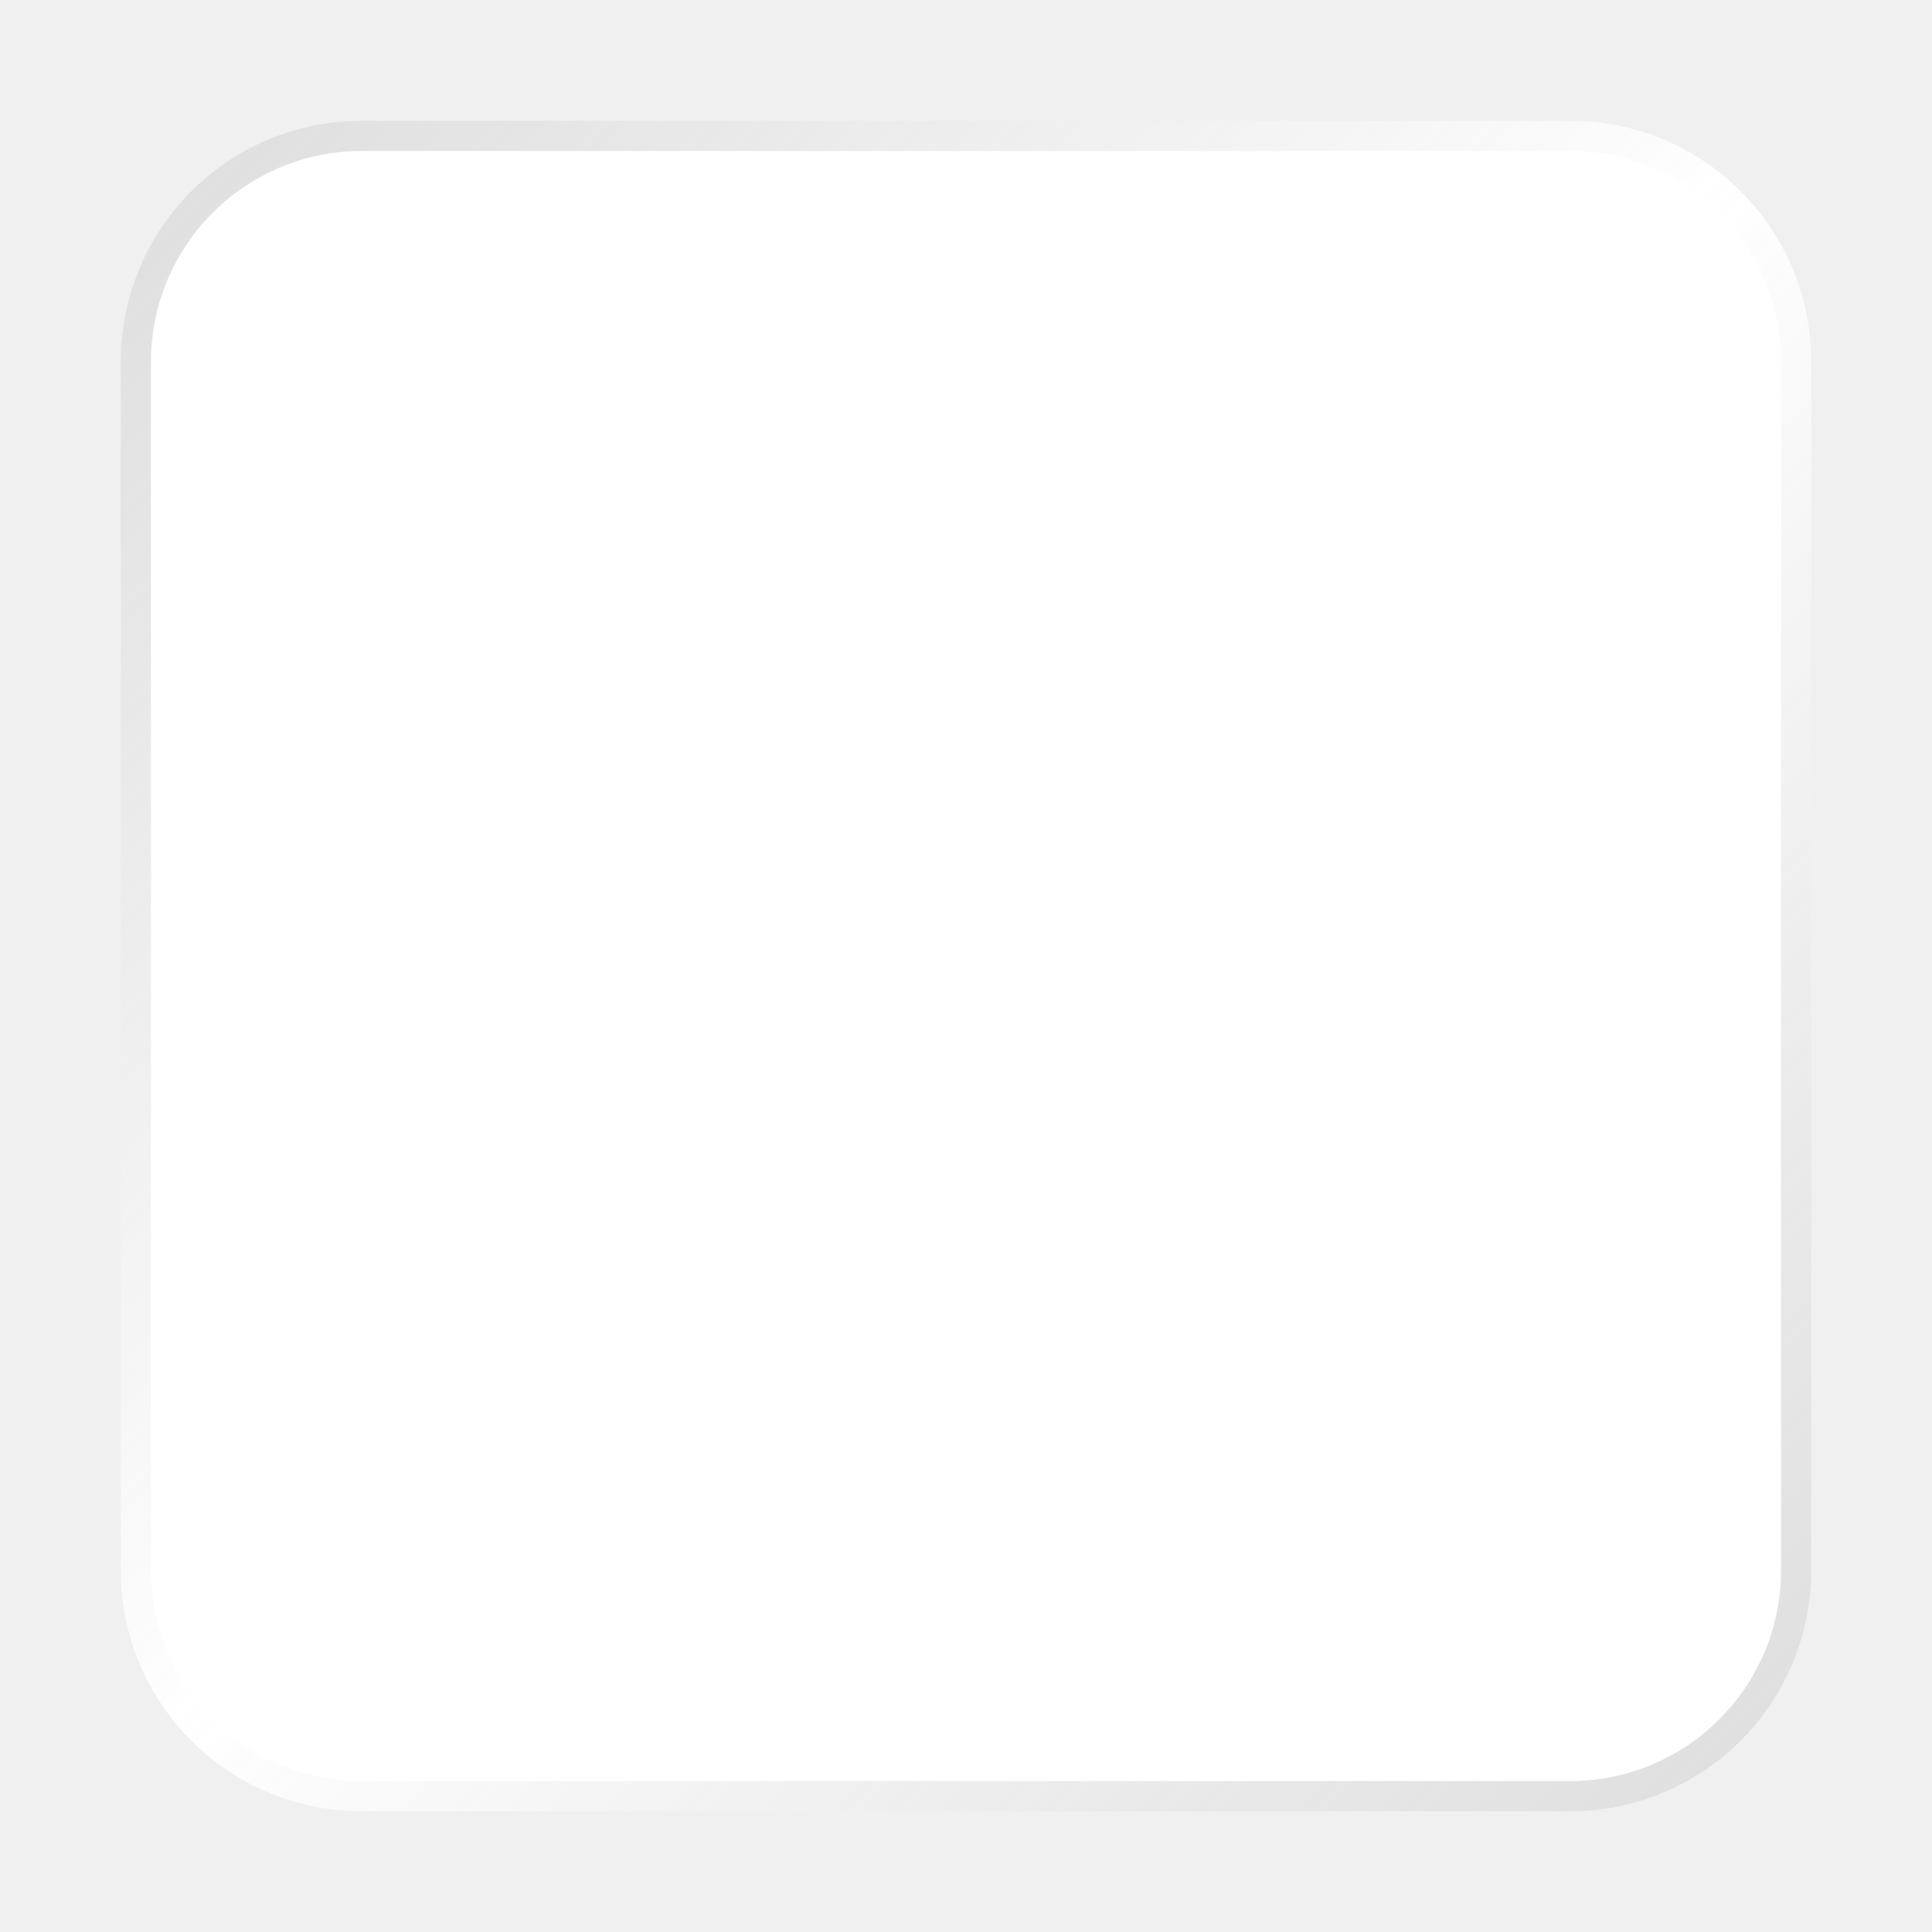
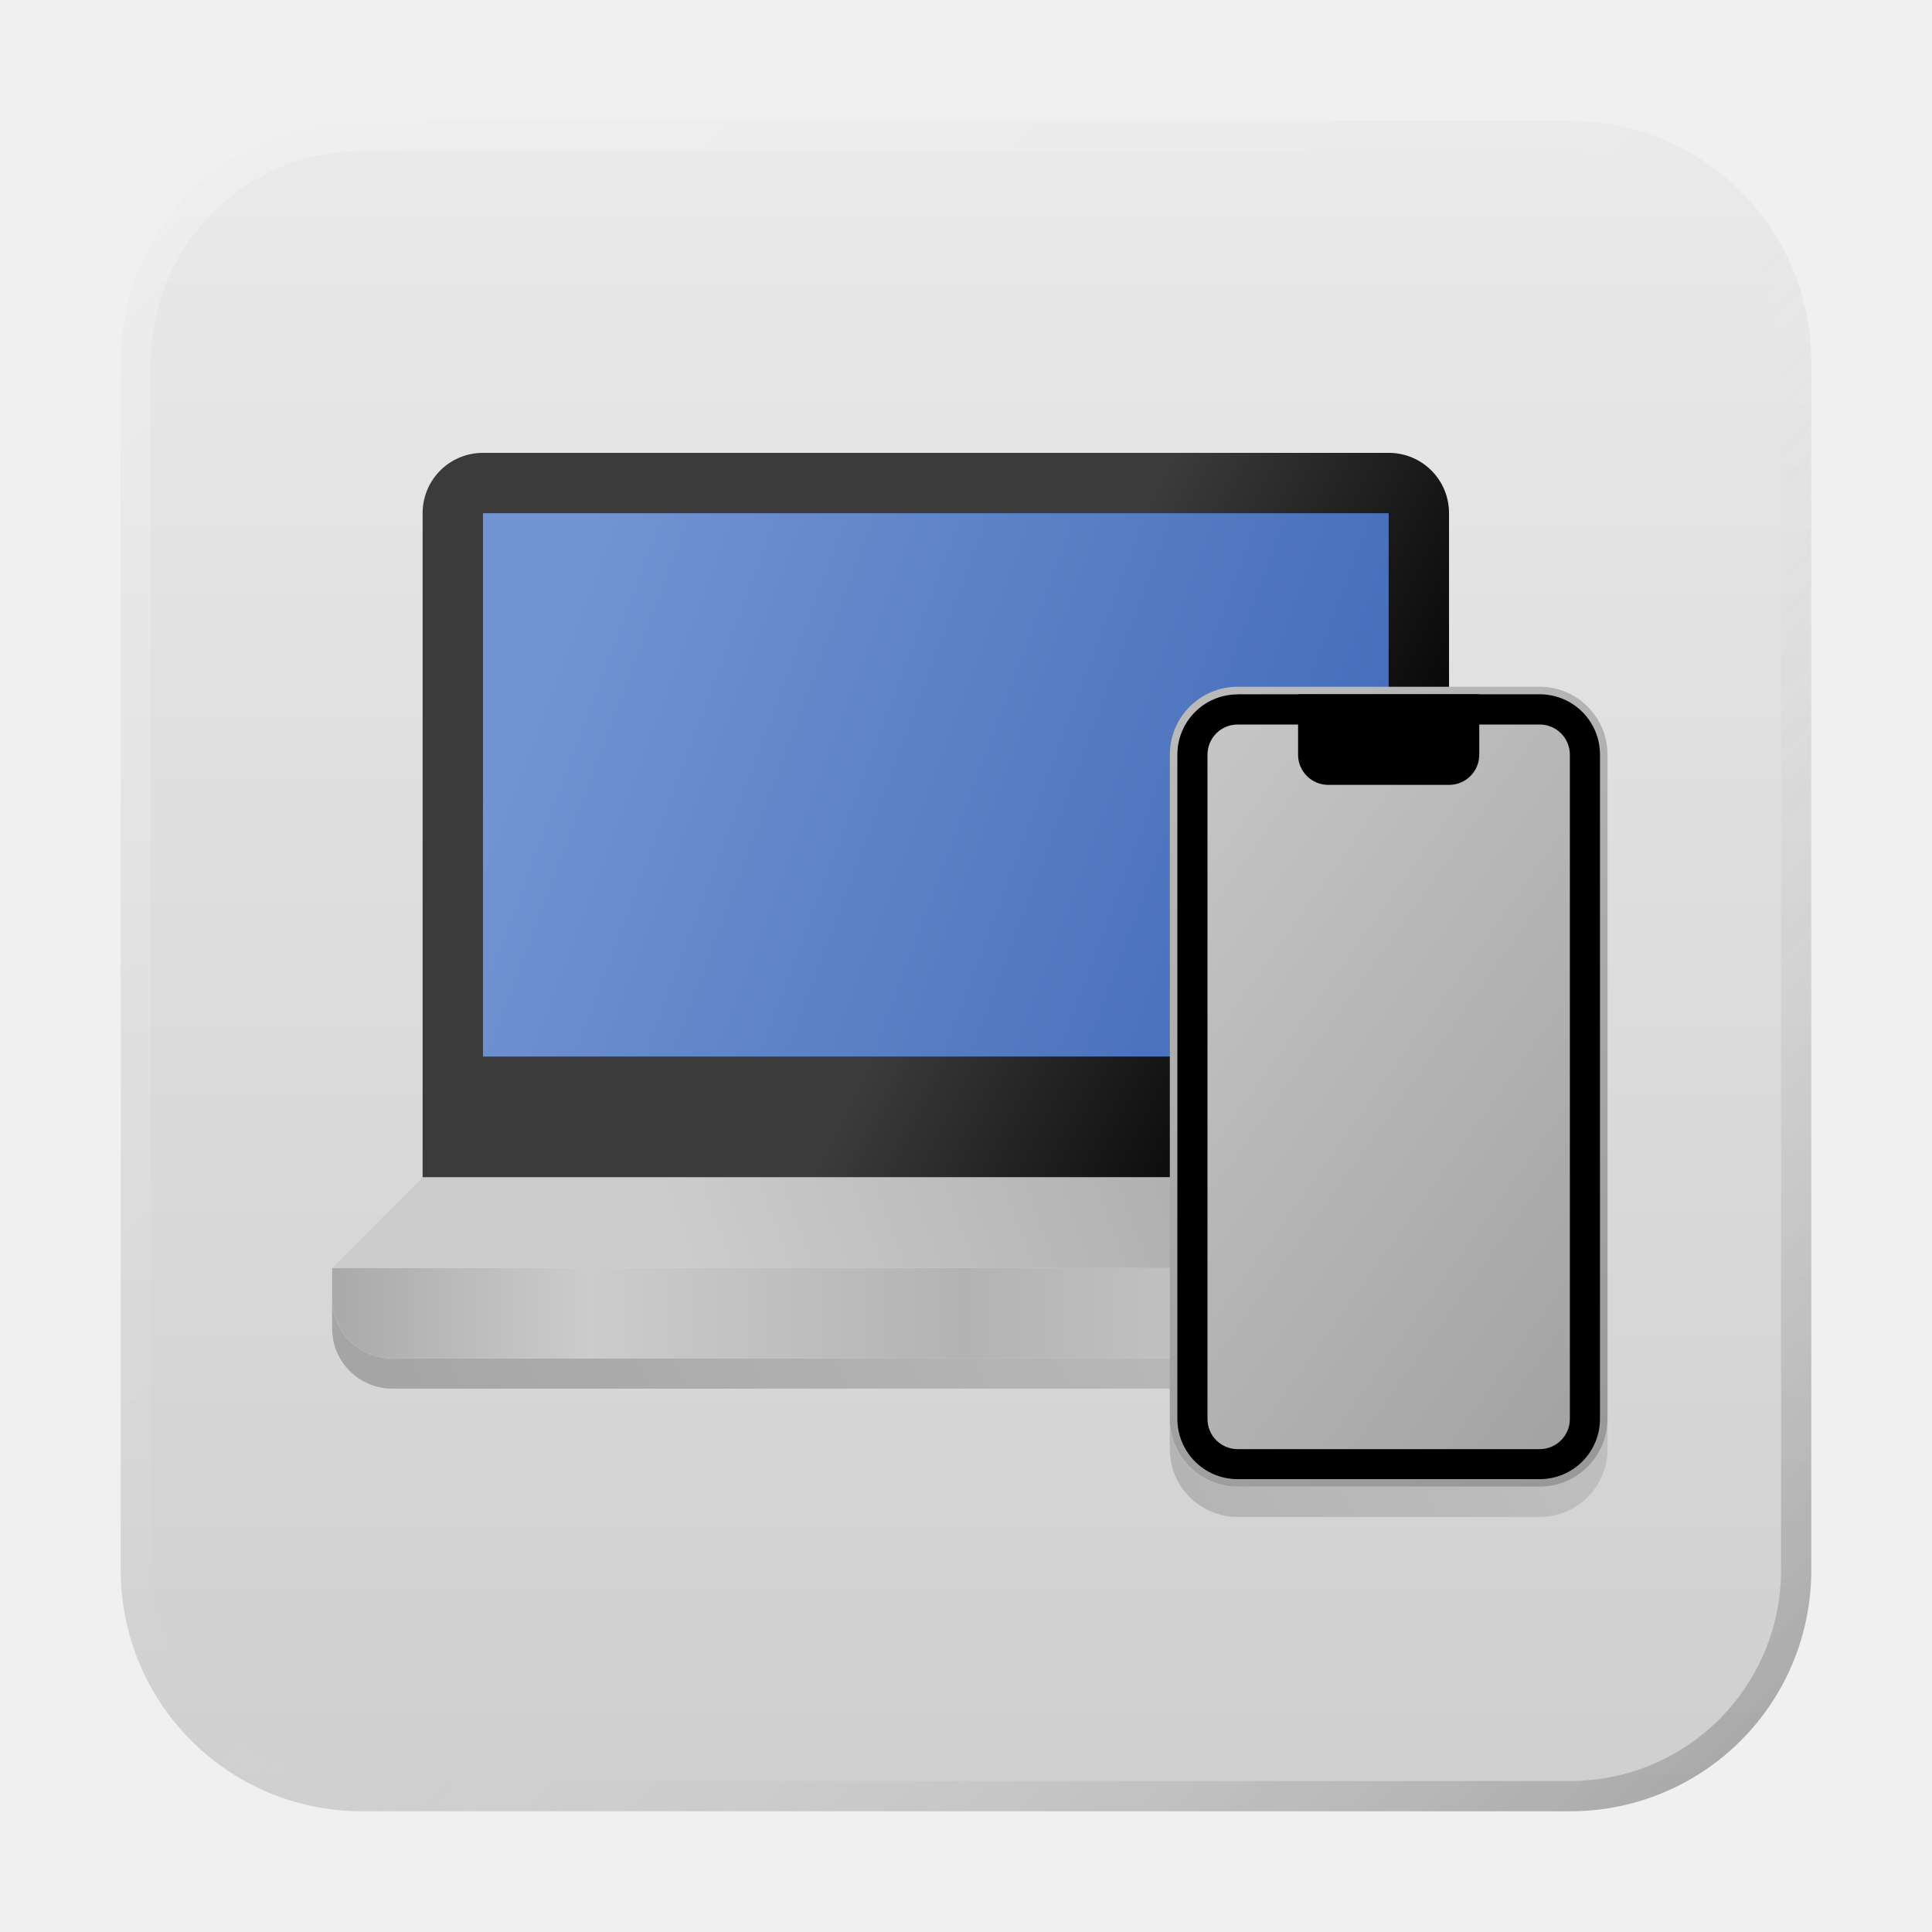
<svg xmlns="http://www.w3.org/2000/svg" xmlns:xlink="http://www.w3.org/1999/xlink" width="64" height="64" viewBox="0 0 16.933 16.933" version="1.1" id="svg5">
  <defs id="defs2">
+     <linearGradient id="linearGradient9602">
+       <stop style="stop-color:#000000;stop-opacity:1;" offset="0" id="stop9598" />
+       <stop style="stop-color:#000000;stop-opacity:0;" offset="1" id="stop9600" />
+     </linearGradient>
+     <linearGradient id="linearGradient8490">
+       <stop style="stop-color:#ececec;stop-opacity:1;" offset="0" id="stop8486" />
+       <stop style="stop-color:#cccccc;stop-opacity:1" offset="1" id="stop8488" />
+     </linearGradient>
+     <linearGradient id="linearGradient8098">
+       <stop style="stop-color:#cccccc;stop-opacity:1;" offset="0" id="stop8094" />
+       <stop style="stop-color:#999999;stop-opacity:1" offset="1" id="stop8096" />
+     </linearGradient>
+     <linearGradient id="linearGradient7158">
+       <stop style="stop-color:#939393;stop-opacity:1" offset="0" id="stop7154" />
+       <stop style="stop-color:#bcbcbc;stop-opacity:1" offset="1" id="stop7156" />
+     </linearGradient>
+     <linearGradient id="linearGradient6714">
+       <stop style="stop-color:#cccccc;stop-opacity:1;" offset="0" id="stop6710" />
+       <stop style="stop-color:#999999;stop-opacity:1" offset="1" id="stop6712" />
+     </linearGradient>
+     <linearGradient id="linearGradient5676">
+       <stop style="stop-color:#999999;stop-opacity:1;" offset="0" id="stop5672" />
+       <stop style="stop-color:#cccccc;stop-opacity:1" offset="0.25" id="stop6098" />
+       <stop style="stop-color:#b3b3b3;stop-opacity:1" offset="0.5" id="stop6614" />
+       <stop style="stop-color:#cccccc;stop-opacity:1" offset="0.75" id="stop6356" />
+       <stop style="stop-color:#999999;stop-opacity:1" offset="1" id="stop5674" />
+     </linearGradient>
+     <linearGradient id="linearGradient5126">
+       <stop style="stop-color:#000000;stop-opacity:1;" offset="0" id="stop5122" />
+       <stop style="stop-color:#3b3b3b;stop-opacity:1" offset="1" id="stop5124" />
+     </linearGradient>
+     <linearGradient id="linearGradient4820">
+       <stop style="stop-color:#7394d2;stop-opacity:1;" offset="0" id="stop4816" />
+       <stop style="stop-color:#3a64b4;stop-opacity:1" offset="1" id="stop4818" />
+     </linearGradient>
    <linearGradient xlink:href="#linearGradient37218" id="linearGradient1781" x1="2.8346456e-08" y1="2.2677165e-07" x2="64" y2="64" gradientUnits="userSpaceOnUse" gradientTransform="scale(0.2645833)" />
    <linearGradient id="linearGradient37218">
-       <stop style="stop-color:#808080;stop-opacity:1" offset="0" id="stop37214" />
-       <stop style="stop-color:#717171;stop-opacity:0.004" offset="0.497" id="stop37220" />
-       <stop style="stop-color:#808080;stop-opacity:1" offset="1" id="stop37216" />
+       <stop style="stop-color:#ffffff;stop-opacity:1" offset="0" id="stop37214" />
+       <stop style="stop-color:#ffffff;stop-opacity:0.004" offset="0.497" id="stop37220" />
+       <stop style="stop-color:#000000;stop-opacity:1" offset="1" id="stop37216" />
    </linearGradient>
+     <linearGradient xlink:href="#linearGradient4820" id="linearGradient4822" x1="4.233" y1="6.879" x2="12.7" y2="10.054" gradientUnits="userSpaceOnUse" />
+     <linearGradient xlink:href="#linearGradient5126" id="linearGradient5128" x1="13.758" y1="5.027" x2="10.583" y2="3.44" gradientUnits="userSpaceOnUse" />
+     <linearGradient xlink:href="#linearGradient5676" id="linearGradient5678" x1="1.852" y1="11.509" x2="15.081" y2="11.509" gradientUnits="userSpaceOnUse" />
+     <linearGradient xlink:href="#linearGradient6714" id="linearGradient6716" x1="6.085" y1="11.245" x2="13.494" y2="8.599" gradientUnits="userSpaceOnUse" />
+     <linearGradient xlink:href="#linearGradient7158" id="linearGradient7160" x1="14.486" y1="13.758" x2="10.385" y2="5.821" gradientUnits="userSpaceOnUse" />
+     <linearGradient xlink:href="#linearGradient8098" id="linearGradient8100" x1="8.467" y1="7.408" x2="15.875" y2="12.7" gradientUnits="userSpaceOnUse" />
+     <linearGradient xlink:href="#linearGradient8490" id="linearGradient8492" x1="9.525" y1="6.7529299e-07" x2="9.525" y2="17.462" gradientUnits="userSpaceOnUse" />
+     <linearGradient xlink:href="#linearGradient9602" id="linearGradient9604" x1="-3" y1="60.625" x2="73.25" y2="22.625" gradientUnits="userSpaceOnUse" />
  </defs>
-   <path id="rect863" style="fill:#ffffff;stroke-width:0.265" d="M 3.175,1.058 H 13.758 c 1.173,0 2.117,0.944 2.117,2.117 V 13.758 c 0,1.173 -0.944,2.117 -2.117,2.117 H 3.175 c -1.173,0 -2.117,-0.944 -2.117,-2.117 V 3.175 c 0,-1.173 0.944,-2.117 2.117,-2.117 z" />
+   <path id="rect863" style="fill:url(#linearGradient8492);stroke-width:0.265;fill-opacity:1" d="M 3.175,1.058 H 13.758 c 1.173,0 2.117,0.944 2.117,2.117 V 13.758 c 0,1.173 -0.944,2.117 -2.117,2.117 H 3.175 c -1.173,0 -2.117,-0.944 -2.117,-2.117 V 3.175 c 0,-1.173 0.944,-2.117 2.117,-2.117 z" />
+   <path id="rect6948-6" style="opacity:0.3;fill:url(#linearGradient9604);fill-opacity:1;stroke-width:0.974" d="M 11 43 L 11 44 C 11 45.108 11.892 46 13 46 L 49 46 C 50.108 46 51 45.108 51 44 L 51 43 C 51 44.108 50.108 45 49 45 L 13 45 C 11.892 45 11 44.108 11 43 z M 38.75 47 L 38.75 48 C 38.75 49.246 39.753 50.25 41 50.25 L 51 50.25 C 52.246 50.25 53.25 49.246 53.25 48 L 53.25 47 C 53.25 48.246 52.246 49.25 51 49.25 L 41 49.25 C 39.753 49.25 38.75 48.246 38.75 47 z " transform="scale(0.2645833)" />
  <path id="rect1345" style="opacity:0.3;fill:url(#linearGradient1781);fill-opacity:1;stroke-width:0.265" d="m 3.175,1.058 c -1.173,0 -2.117,0.944 -2.117,2.117 V 13.758 c 0,1.173 0.944,2.117 2.117,2.117 H 13.758 c 1.173,0 2.117,-0.944 2.117,-2.117 V 3.175 c 0,-1.173 -0.944,-2.117 -2.117,-2.117 z m 0,0.265 H 13.758 c 1.026,0 1.852,0.826 1.852,1.852 V 13.758 c 0,1.026 -0.826,1.852 -1.852,1.852 H 3.175 c -1.026,0 -1.852,-0.826 -1.852,-1.852 V 3.175 c 0,-1.026 0.826,-1.852 1.852,-1.852 z" />
+   <path id="rect2021" style="opacity:1;stroke-width:0.265;fill:url(#linearGradient5128);fill-opacity:1" d="m 4.233,3.969 h 7.938 c 0.293,0 0.529,0.236 0.529,0.529 V 10.319 H 3.704 V 4.498 c 0,-0.293 0.236,-0.529 0.529,-0.529 z" />
+   <path id="rect2125" style="opacity:1;fill:url(#linearGradient5678);stroke-width:0.265;fill-opacity:1" d="m 13.494,11.112 v 0.265 c 0,0.293 -0.236,0.529 -0.529,0.529 H 3.44 c -0.293,0 -0.529,-0.236 -0.529,-0.529 v -0.265 z" />
+   <path id="rect2584" style="opacity:1;fill:url(#linearGradient6716);stroke-width:0.265;fill-opacity:1" d="M 3.704,10.319 H 12.7 l 0.794,0.794 H 2.91 Z" />
+   <rect style="opacity:1;fill:url(#linearGradient4822);stroke-width:0.265;fill-opacity:1" id="rect2898" width="7.938" height="4.762" x="4.233" y="4.498" />
+   <rect style="opacity:1;fill:url(#linearGradient7160);fill-opacity:1;stroke-width:0.258" id="rect6948" width="3.836" height="7.011" x="10.253" y="6.019" ry="0.595" />
+   <path id="rect849" style="opacity:1;stroke-width:0.265" d="m 10.848,6.085 h 2.646 c 0.293,0 0.529,0.236 0.529,0.529 v 5.821 c 0,0.293 -0.236,0.529 -0.529,0.529 h -2.646 c -0.293,0 -0.529,-0.236 -0.529,-0.529 V 6.615 c 0,-0.293 0.236,-0.529 0.529,-0.529 z" />
+   <path id="rect1027" style="opacity:1;fill:url(#linearGradient8100);stroke-width:0.265;fill-opacity:1" d="m 10.848,6.35 h 2.646 c 0.147,0 0.265,0.118 0.265,0.265 v 5.821 c 0,0.147 -0.118,0.265 -0.265,0.265 h -2.646 c -0.147,0 -0.265,-0.118 -0.265,-0.265 V 6.615 c 0,-0.147 0.118,-0.265 0.265,-0.265 z" />
+   <path id="rect1520" style="opacity:1;stroke-width:0.265" d="m 12.965,6.085 v 0.529 c 0,0.147 -0.118,0.265 -0.265,0.265 h -1.058 c -0.147,0 -0.265,-0.118 -0.265,-0.265 V 6.085 Z" />
</svg>
